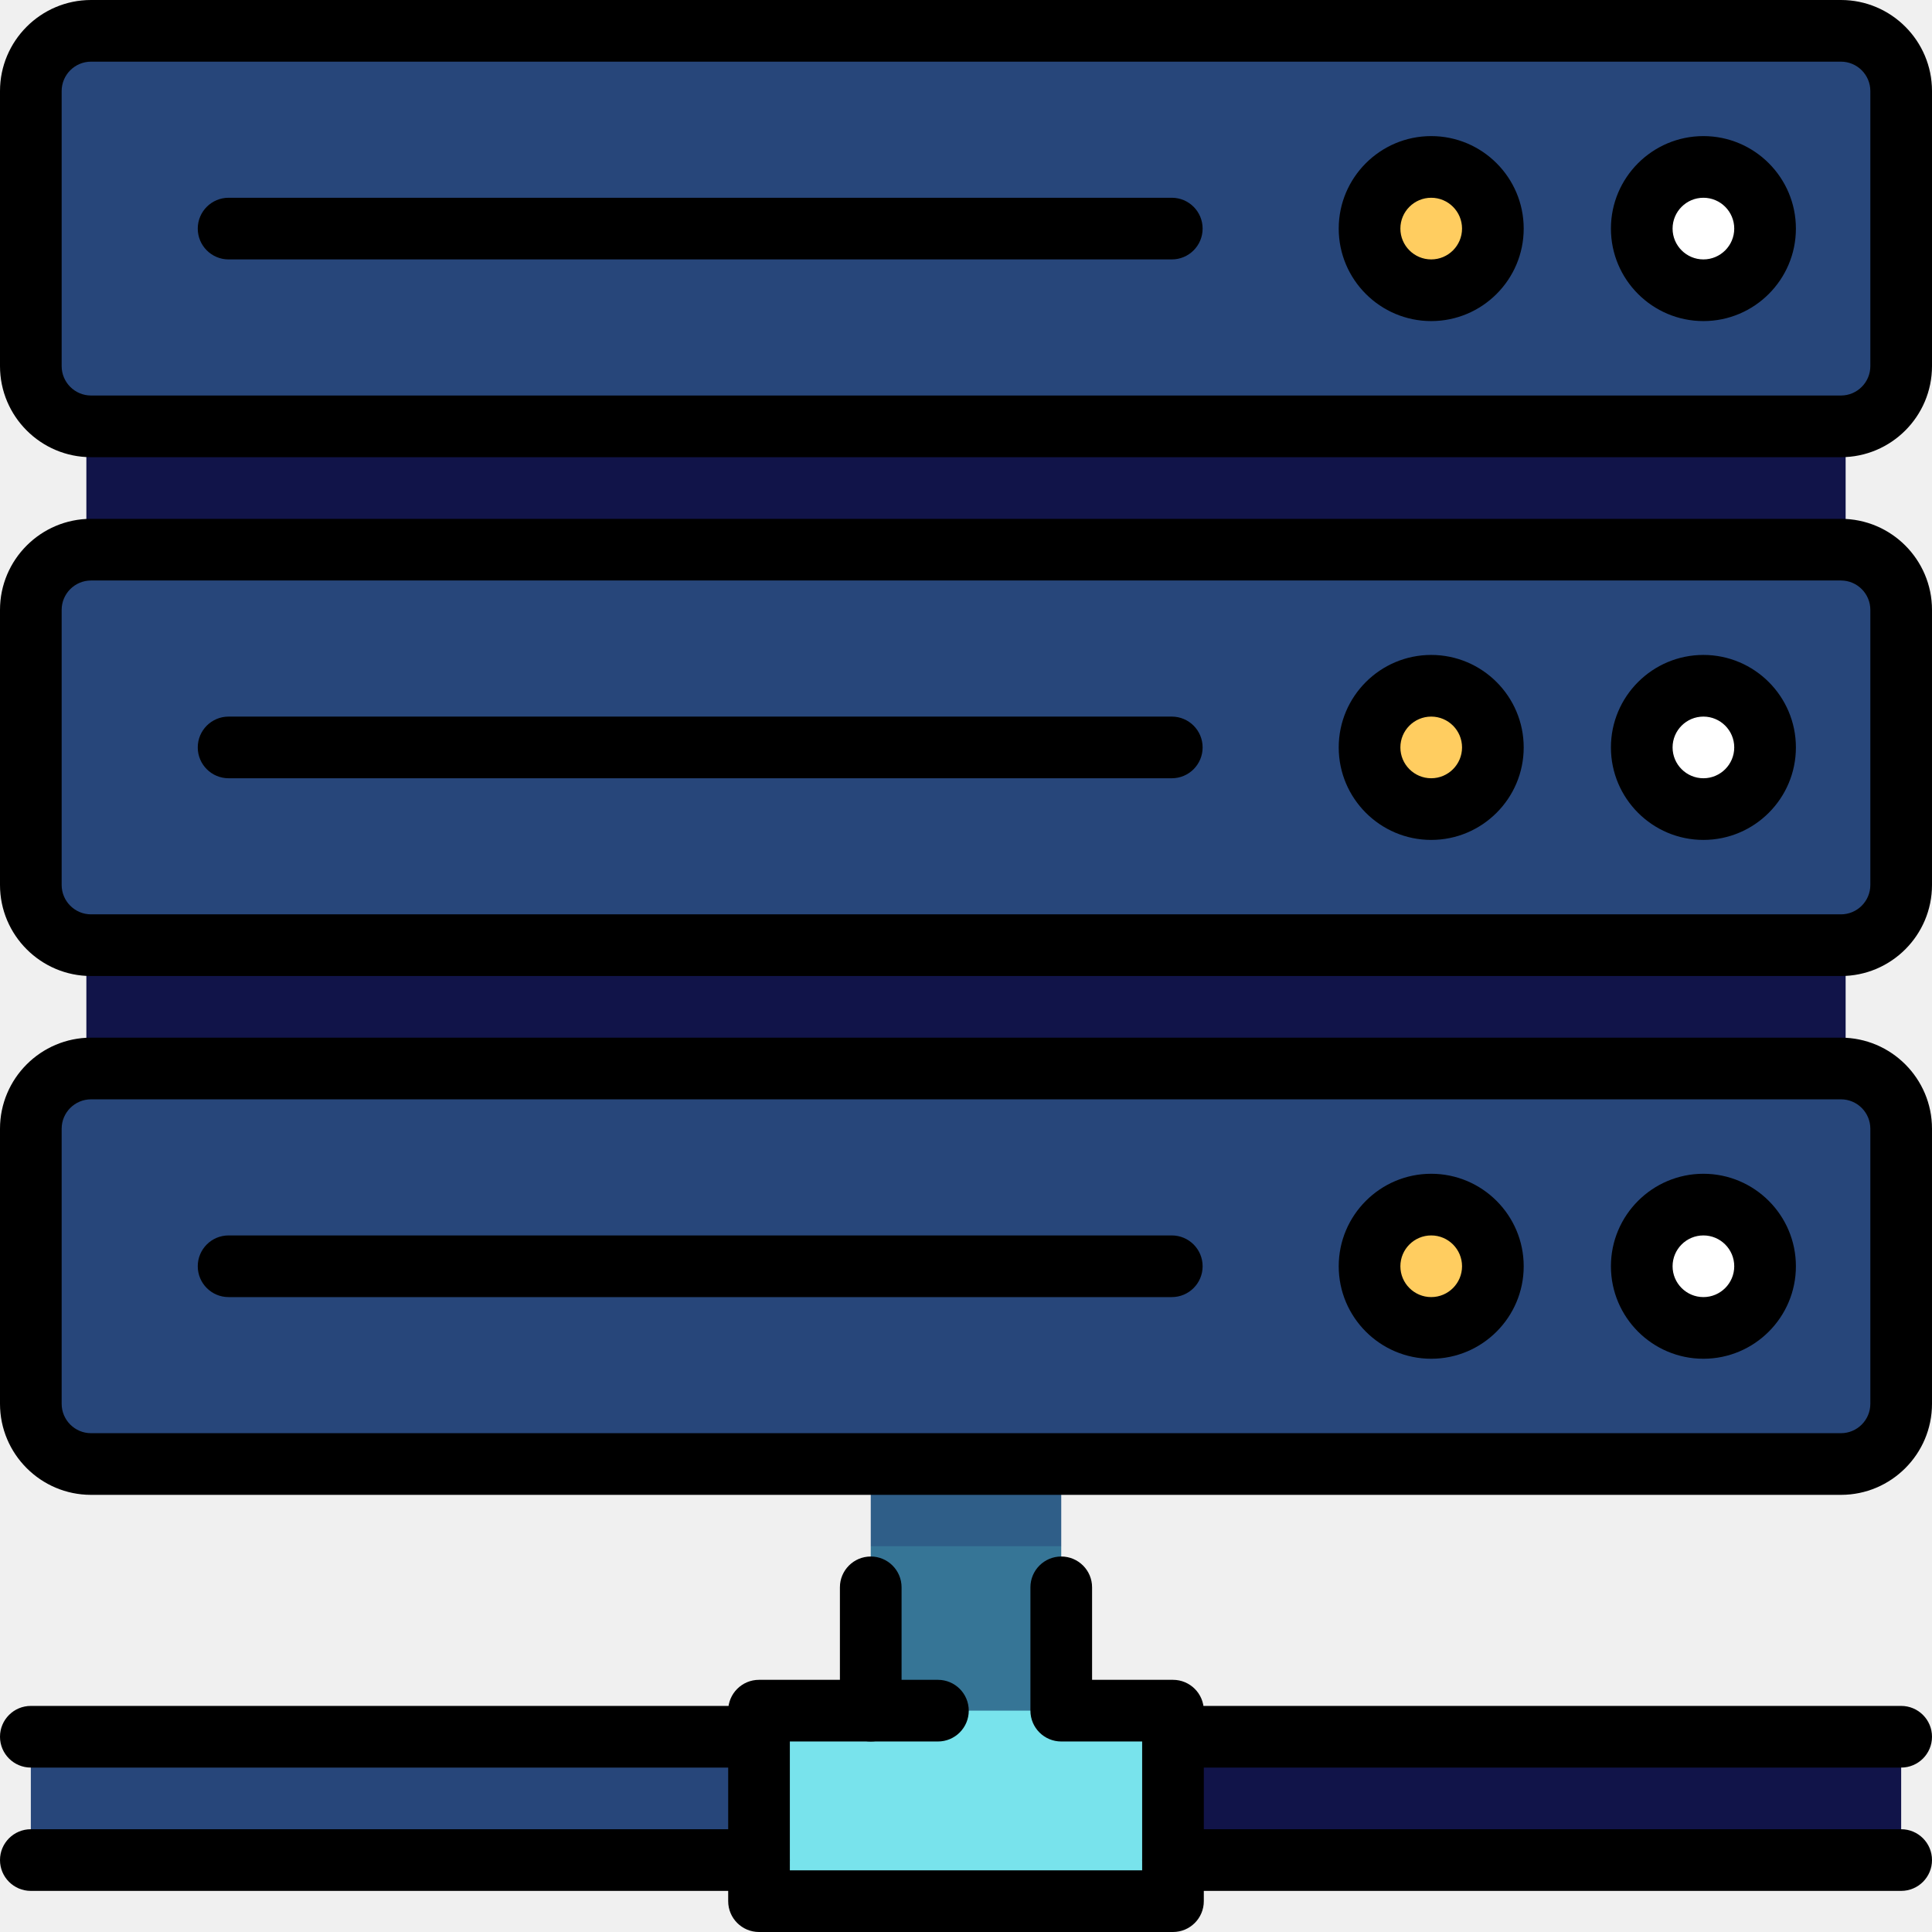
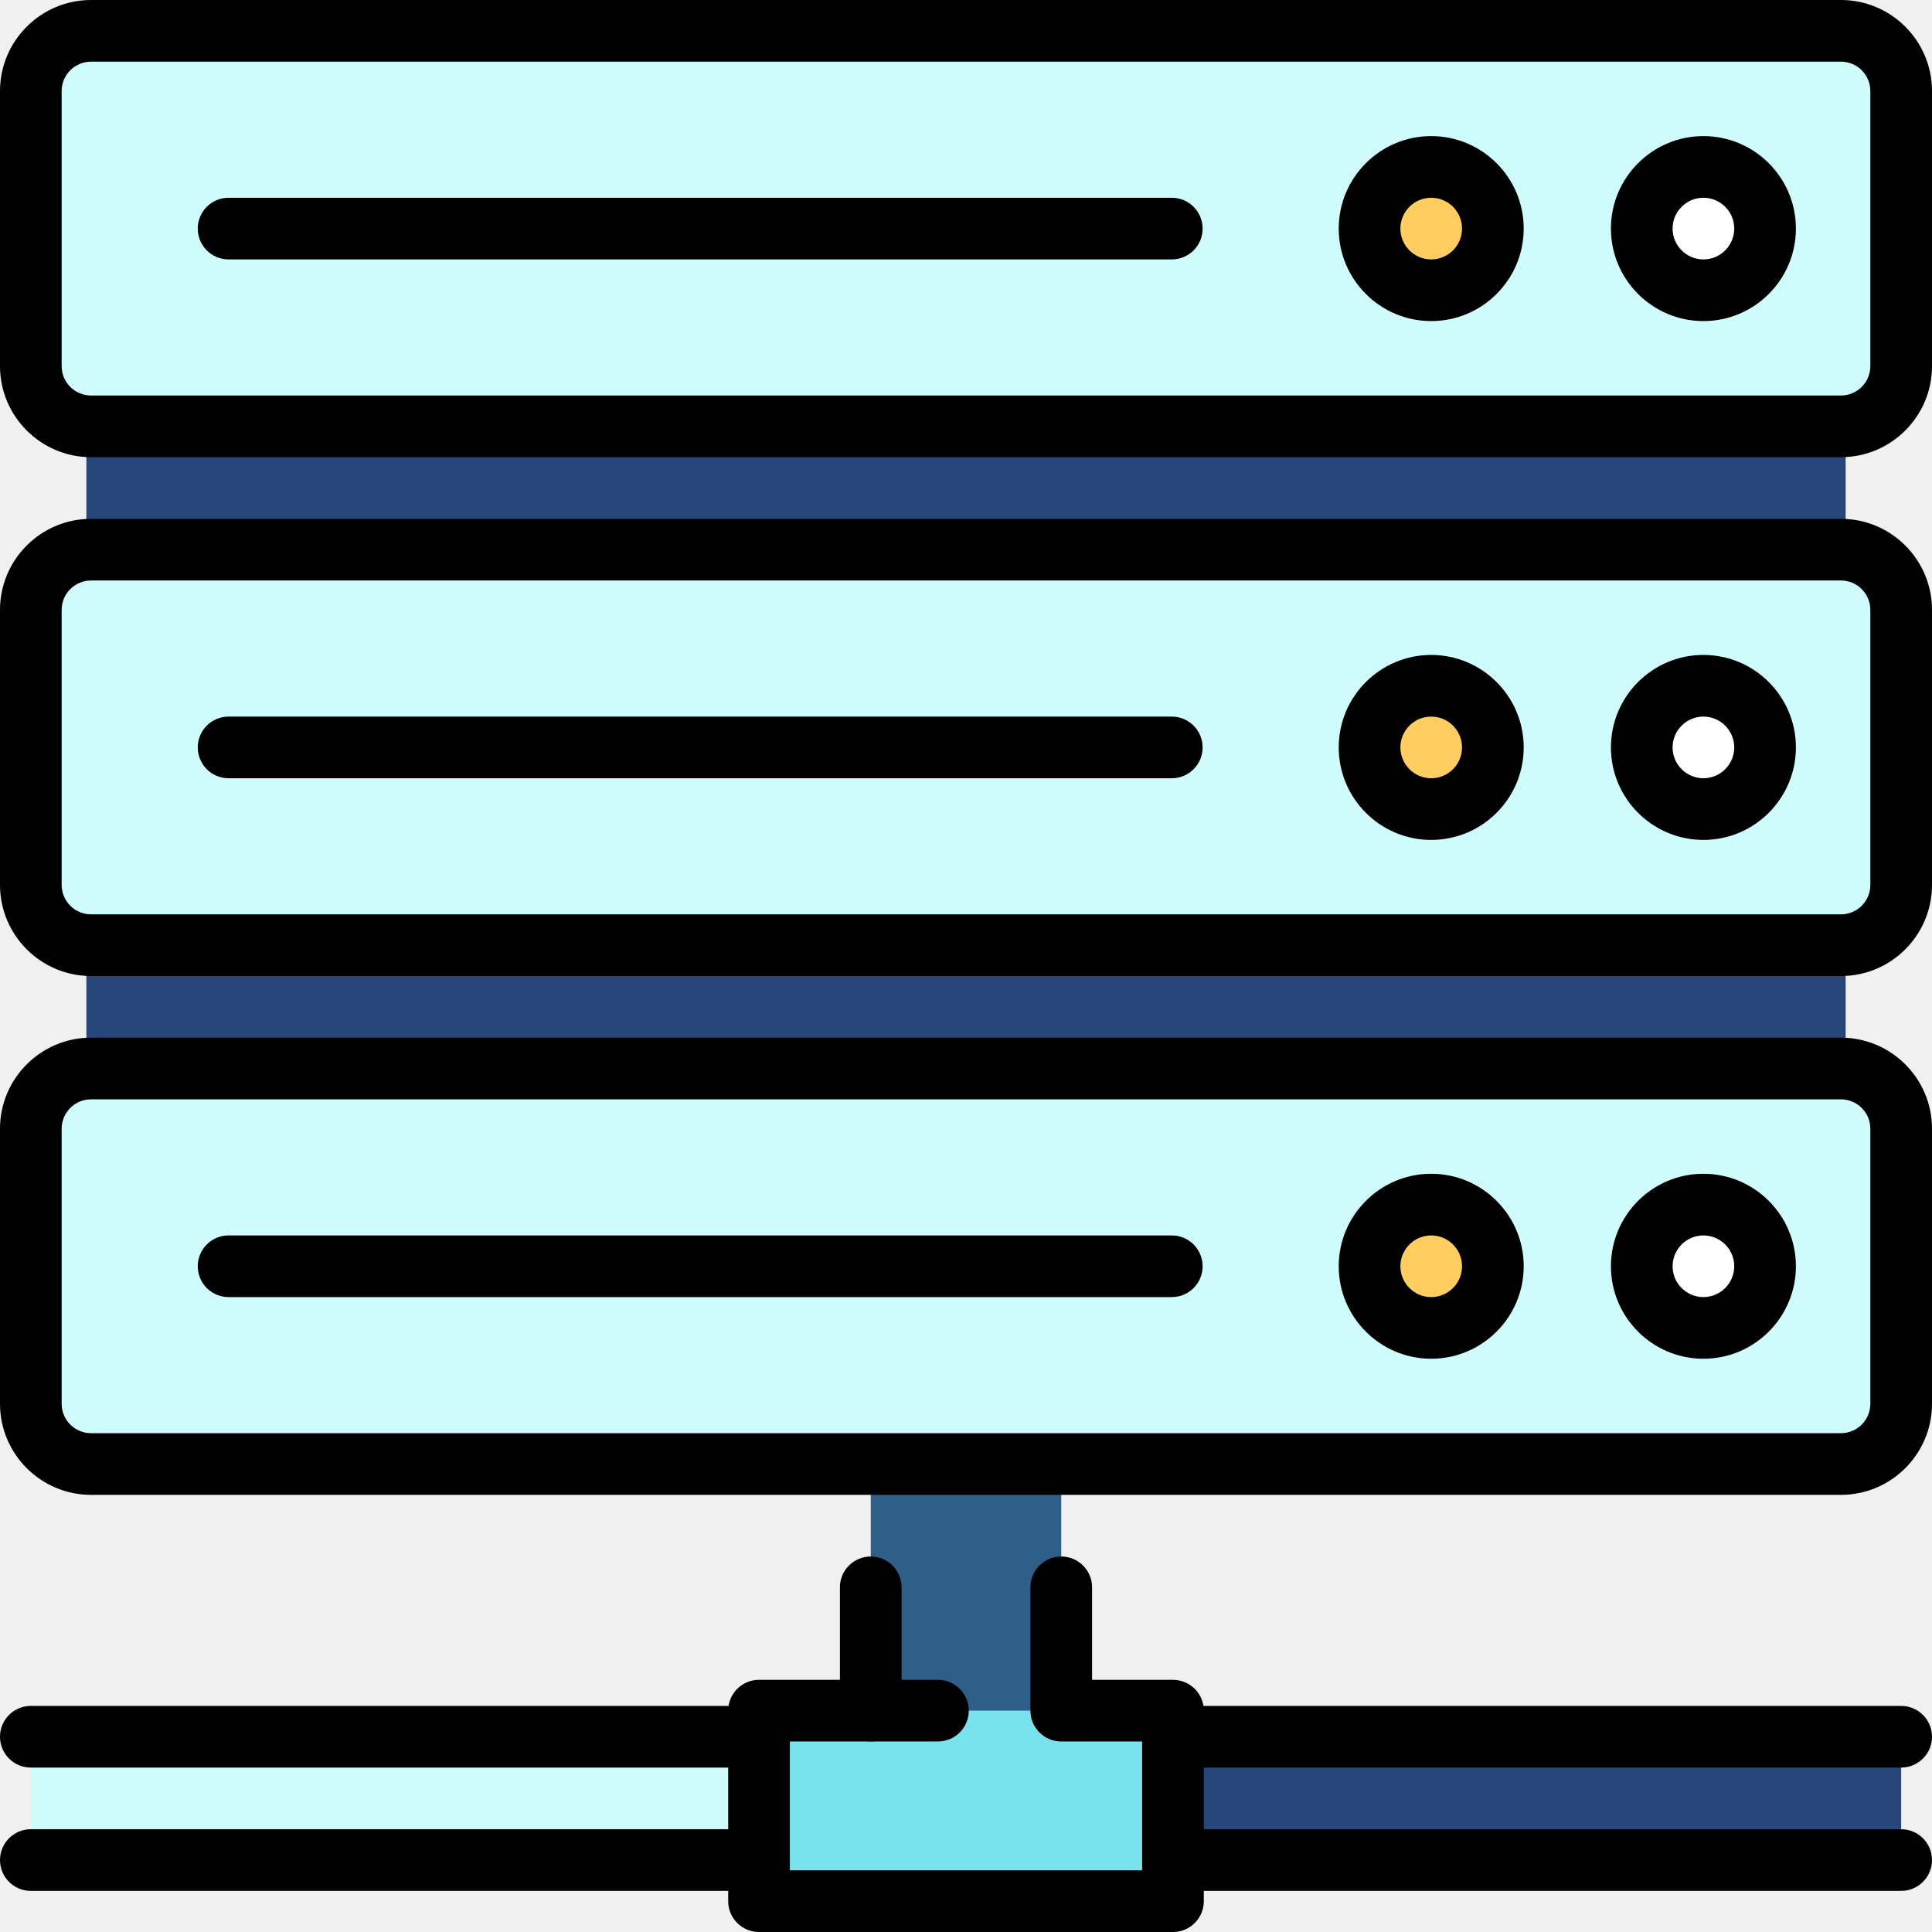
<svg xmlns="http://www.w3.org/2000/svg" version="1.1" id="Layer_1" viewBox="0 0 512 512" xml:space="preserve" fill="#000000">
  <g id="SVGRepo_bgCarrier" stroke-width="0" />
  <g id="SVGRepo_tracerCarrier" stroke-linecap="round" stroke-linejoin="round" />
  <g id="SVGRepo_iconCarrier">
-     <rect x="299.956" y="460.255" style="fill:#111449;" width="203.874" height="32.681" />
-     <rect x="8.17" y="460.255" style="fill:#27467A;" width="203.874" height="32.681" />
+     <rect x="299.956" y="460.255" style="fill:#27467A;" width="203.874" height="32.681" />
+     <rect x="8.17" y="460.255" style="fill:#D0FBFD;" width="203.874" height="32.681" />
    <polygon style="fill:#2F5E88;" points="281.241,366.189 281.241,409.763 256,431.551 230.759,409.763 230.759,366.189 " />
-     <rect x="230.759" y="409.763" style="fill:#367596;" width="50.481" height="54.468" />
+     <rect x="230.759" y="409.763" style="fill:#2F5E88;" width="50.481" height="54.468" />
    <rect x="201.151" y="453.338" style="fill:#78E3EC;" width="109.699" height="50.492" />
-     <rect x="22.887" y="80.308" style="fill:#111449;" width="466.225" height="288.452" />
-     <path style="fill:#27467A;" d="M487.871,283.162h-32.679h-0.002H24.129c-8.813,0-15.959,7.146-15.959,15.959v72.9 c0,8.813,7.146,15.959,15.959,15.959H56.81h398.38h0.001h32.68c8.813,0,15.959-7.146,15.959-15.959v-72.9 C503.83,290.308,496.684,283.162,487.871,283.162z" />
+     <rect x="22.887" y="80.308" style="fill:#27467A;" width="466.225" height="288.452" />
+     <path style="fill:#D0FBFD;" d="M487.871,283.162h-32.679h-0.002H24.129c-8.813,0-15.959,7.146-15.959,15.959v72.9 c0,8.813,7.146,15.959,15.959,15.959H56.81h398.38h0.001h32.68c8.813,0,15.959-7.146,15.959-15.959v-72.9 C503.83,290.308,496.684,283.162,487.871,283.162z" />
    <circle style="fill:#FFFFFF;" cx="451.933" cy="335.567" r="16.34" />
    <circle style="fill:#FFCD60;" cx="379.348" cy="335.567" r="16.34" />
-     <path style="fill:#27467A;" d="M487.871,145.665H455.19H24.129c-8.813,0-15.959,7.146-15.959,15.959v72.9 c0,8.813,7.146,15.959,15.959,15.959h431.06h32.681c8.813,0,15.959-7.146,15.959-15.959v-72.9 C503.83,152.811,496.684,145.665,487.871,145.665z" />
+     <path style="fill:#D0FBFD;" d="M487.871,145.665H455.19H24.129c-8.813,0-15.959,7.146-15.959,15.959v72.9 c0,8.813,7.146,15.959,15.959,15.959h431.06h32.681c8.813,0,15.959-7.146,15.959-15.959v-72.9 C503.83,152.811,496.684,145.665,487.871,145.665z" />
    <circle style="fill:#FFFFFF;" cx="451.933" cy="198.068" r="16.34" />
    <circle style="fill:#FFCD60;" cx="379.348" cy="198.068" r="16.34" />
-     <path style="fill:#27467A;" d="M487.871,8.17H455.19H24.129c-8.813,0-15.959,7.146-15.959,15.959v72.9 c0,8.813,7.146,15.959,15.959,15.959h431.06h32.681c8.813,0,15.959-7.146,15.959-15.959v-72.9 C503.83,15.316,496.684,8.17,487.871,8.17z" />
+     <path style="fill:#D0FBFD;" d="M487.871,8.17H455.19H24.129c-8.813,0-15.959,7.146-15.959,15.959v72.9 c0,8.813,7.146,15.959,15.959,15.959h431.06h32.681c8.813,0,15.959-7.146,15.959-15.959v-72.9 C503.83,15.316,496.684,8.17,487.871,8.17z" />
    <circle style="fill:#FFFFFF;" cx="451.933" cy="60.578" r="16.34" />
    <circle style="fill:#FFCD60;" cx="379.348" cy="60.578" r="16.34" />
    <path d="M487.872,121.157H24.128C10.824,121.157,0,110.333,0,97.028V24.127C0,10.824,10.824,0,24.128,0h463.743 C501.176,0,512,10.824,512,24.127v72.901C512,110.333,501.176,121.157,487.872,121.157z M24.128,16.34 c-4.294,0-7.788,3.494-7.788,7.787v72.901c0,4.293,3.494,7.787,7.788,7.787h463.743c4.294,0,7.788-3.494,7.788-7.787V24.127 c0-4.293-3.494-7.787-7.788-7.787C487.872,16.34,24.128,16.34,24.128,16.34z" />
    <path d="M310.538,206.246H60.578c-4.512,0-8.17-3.657-8.17-8.17s3.658-8.17,8.17-8.17h249.959c4.512,0,8.17,3.657,8.17,8.17 S315.05,206.246,310.538,206.246z" />
    <path d="M451.422,222.586c-13.516,0-24.511-10.996-24.511-24.511c0-13.515,10.995-24.511,24.511-24.511s24.511,10.996,24.511,24.511 C475.932,211.59,464.937,222.586,451.422,222.586z M451.422,189.905c-4.506,0-8.17,3.665-8.17,8.17s3.665,8.17,8.17,8.17 s8.17-3.665,8.17-8.17S455.927,189.905,451.422,189.905z" />
    <path d="M379.286,222.586c-13.516,0-24.511-10.996-24.511-24.511c0-13.515,10.995-24.511,24.511-24.511 c13.516,0,24.511,10.996,24.511,24.511C403.797,211.59,392.802,222.586,379.286,222.586z M379.286,189.905 c-4.506,0-8.17,3.665-8.17,8.17s3.665,8.17,8.17,8.17s8.17-3.665,8.17-8.17S383.792,189.905,379.286,189.905z" />
    <path d="M487.872,258.654H24.128C10.824,258.654,0,247.83,0,234.525v-72.9c0-13.304,10.824-24.128,24.128-24.128h463.743 c13.304,0,24.128,10.825,24.128,24.128v72.9C512,247.83,501.176,258.654,487.872,258.654z M24.128,153.837 c-4.294,0-7.788,3.494-7.788,7.788v72.9c0,4.293,3.494,7.787,7.788,7.787h463.743c4.294,0,7.788-3.494,7.788-7.787v-72.9 c0-4.294-3.494-7.788-7.788-7.788H24.128z" />
    <path d="M310.538,343.743H60.578c-4.512,0-8.17-3.657-8.17-8.17c0-4.513,3.658-8.17,8.17-8.17h249.959c4.512,0,8.17,3.657,8.17,8.17 S315.05,343.743,310.538,343.743z" />
    <path d="M451.422,360.083c-13.516,0-24.511-10.996-24.511-24.511c0-13.515,10.995-24.511,24.511-24.511s24.511,10.996,24.511,24.511 S464.937,360.083,451.422,360.083z M451.422,327.402c-4.506,0-8.17,3.665-8.17,8.17s3.665,8.17,8.17,8.17s8.17-3.665,8.17-8.17 C459.592,331.067,455.927,327.402,451.422,327.402z" />
    <path d="M379.286,360.083c-13.516,0-24.511-10.996-24.511-24.511c0-13.515,10.995-24.511,24.511-24.511 c13.516,0,24.511,10.996,24.511,24.511S392.802,360.083,379.286,360.083z M379.286,327.402c-4.506,0-8.17,3.665-8.17,8.17 s3.665,8.17,8.17,8.17s8.17-3.665,8.17-8.17C387.457,331.067,383.792,327.402,379.286,327.402z" />
    <path d="M487.872,396.151H24.128C10.824,396.151,0,385.327,0,372.022v-72.9c0-13.304,10.824-24.128,24.128-24.128h463.743 c13.304,0,24.128,10.825,24.128,24.128v72.9C512,385.327,501.176,396.151,487.872,396.151z M24.128,291.333 c-4.294,0-7.788,3.494-7.788,7.789v72.9c0,4.294,3.494,7.788,7.788,7.788h463.743c4.294,0,7.788-3.494,7.788-7.788v-72.9 c0-4.294-3.494-7.789-7.788-7.789L24.128,291.333L24.128,291.333z" />
    <path d="M310.853,512H201.148c-4.512,0-8.17-3.657-8.17-8.17v-50.488c0-4.513,3.658-8.17,8.17-8.17h47.414 c4.512,0,8.17,3.657,8.17,8.17c0,4.513-3.658,8.17-8.17,8.17h-39.244v34.147h93.364v-34.147h-21.439c-4.512,0-8.17-3.657-8.17-8.17 v-32.681c0-4.513,3.658-8.17,8.17-8.17s8.17,3.657,8.17,8.17v24.511h21.439c4.512,0,8.17,3.657,8.17,8.17v50.488 C319.023,508.343,315.365,512,310.853,512z" />
    <path d="M230.756,461.512c-4.512,0-8.17-3.657-8.17-8.17v-32.681c0-4.513,3.658-8.17,8.17-8.17s8.17,3.657,8.17,8.17v32.681 C238.926,457.855,235.268,461.512,230.756,461.512z" />
    <path d="M503.83,501.106H310.853c-4.512,0-8.17-3.657-8.17-8.17c0-4.513,3.658-8.17,8.17-8.17H503.83c4.512,0,8.17,3.657,8.17,8.17 C512,497.449,508.342,501.106,503.83,501.106z" />
    <path d="M503.83,468.426H310.853c-4.512,0-8.17-3.657-8.17-8.17c0-4.513,3.658-8.17,8.17-8.17H503.83c4.512,0,8.17,3.657,8.17,8.17 C512,464.769,508.342,468.426,503.83,468.426z" />
    <path d="M201.148,501.106H8.17c-4.512,0-8.17-3.657-8.17-8.17c0-4.513,3.658-8.17,8.17-8.17h192.978c4.512,0,8.17,3.657,8.17,8.17 C209.319,497.449,205.661,501.106,201.148,501.106z" />
    <path d="M201.148,468.426H8.17c-4.512,0-8.17-3.657-8.17-8.17c0-4.513,3.658-8.17,8.17-8.17h192.978c4.512,0,8.17,3.657,8.17,8.17 C209.319,464.769,205.661,468.426,201.148,468.426z" />
    <path d="M310.538,68.749H60.578c-4.512,0-8.17-3.657-8.17-8.17s3.658-8.17,8.17-8.17h249.959c4.512,0,8.17,3.657,8.17,8.17 S315.05,68.749,310.538,68.749z" />
    <path d="M451.422,85.089c-13.516,0-24.511-10.996-24.511-24.511s10.995-24.511,24.511-24.511s24.511,10.996,24.511,24.511 C475.932,74.094,464.937,85.089,451.422,85.089z M451.422,52.408c-4.506,0-8.17,3.665-8.17,8.17s3.665,8.17,8.17,8.17 s8.17-3.665,8.17-8.17C459.592,56.074,455.927,52.408,451.422,52.408z" />
    <path d="M379.286,85.089c-13.516,0-24.511-10.996-24.511-24.511s10.995-24.511,24.511-24.511c13.516,0,24.511,10.996,24.511,24.511 C403.797,74.094,392.802,85.089,379.286,85.089z M379.286,52.408c-4.506,0-8.17,3.665-8.17,8.17s3.665,8.17,8.17,8.17 s8.17-3.665,8.17-8.17C387.457,56.074,383.792,52.408,379.286,52.408z" />
  </g>
</svg>
